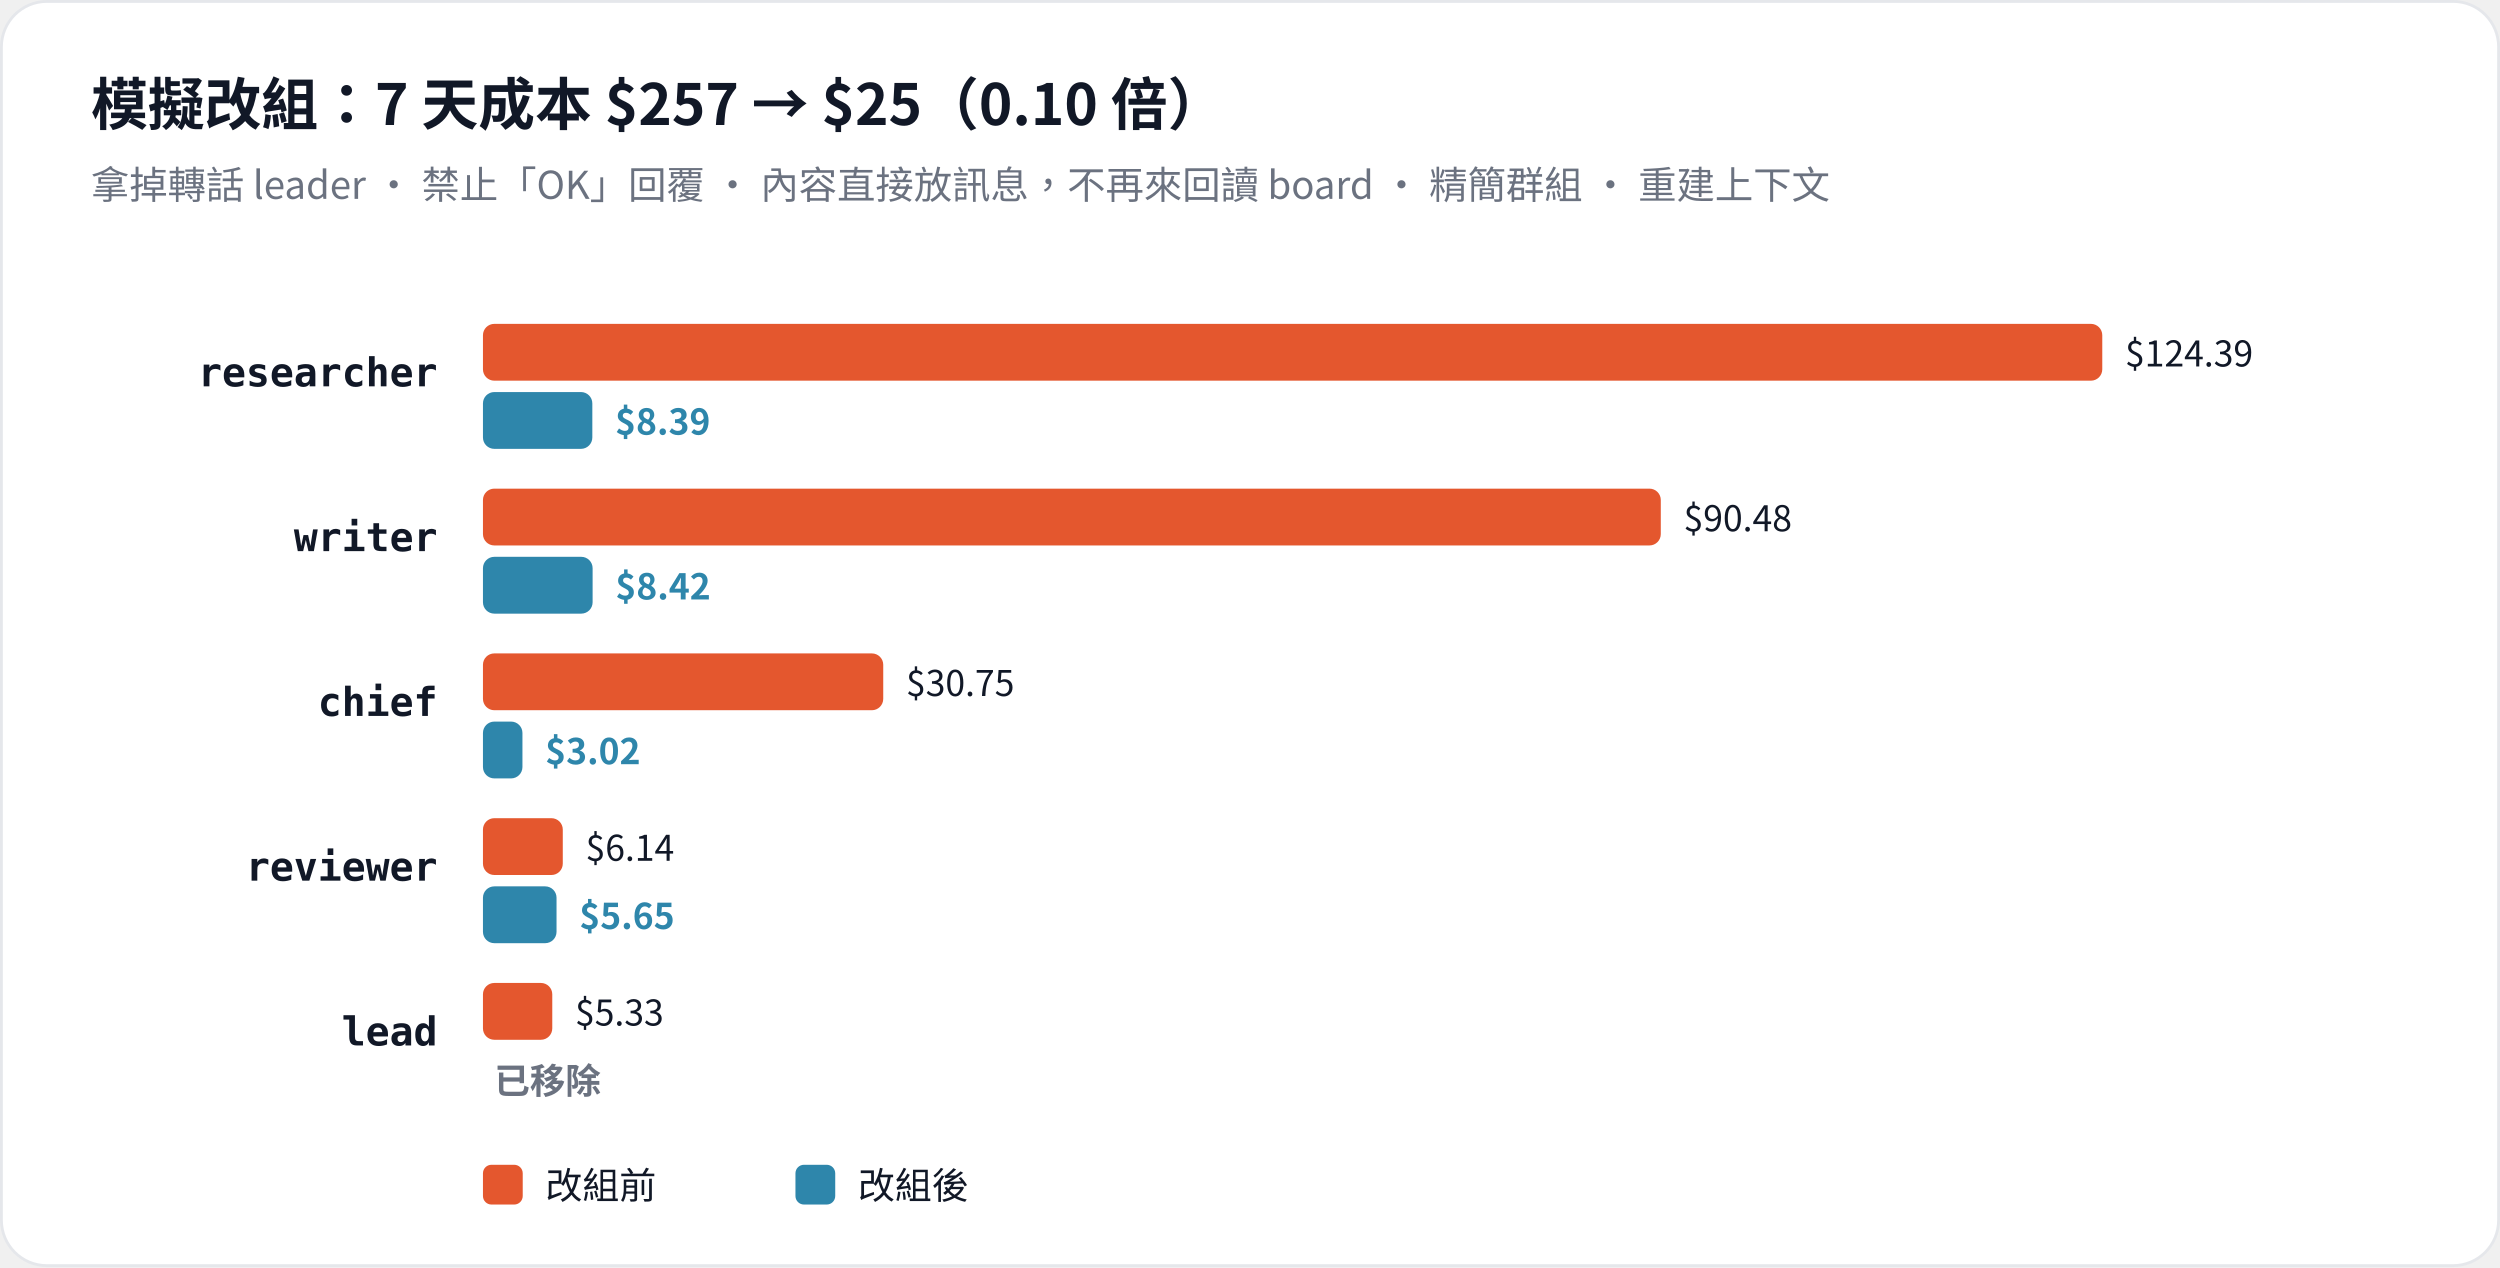
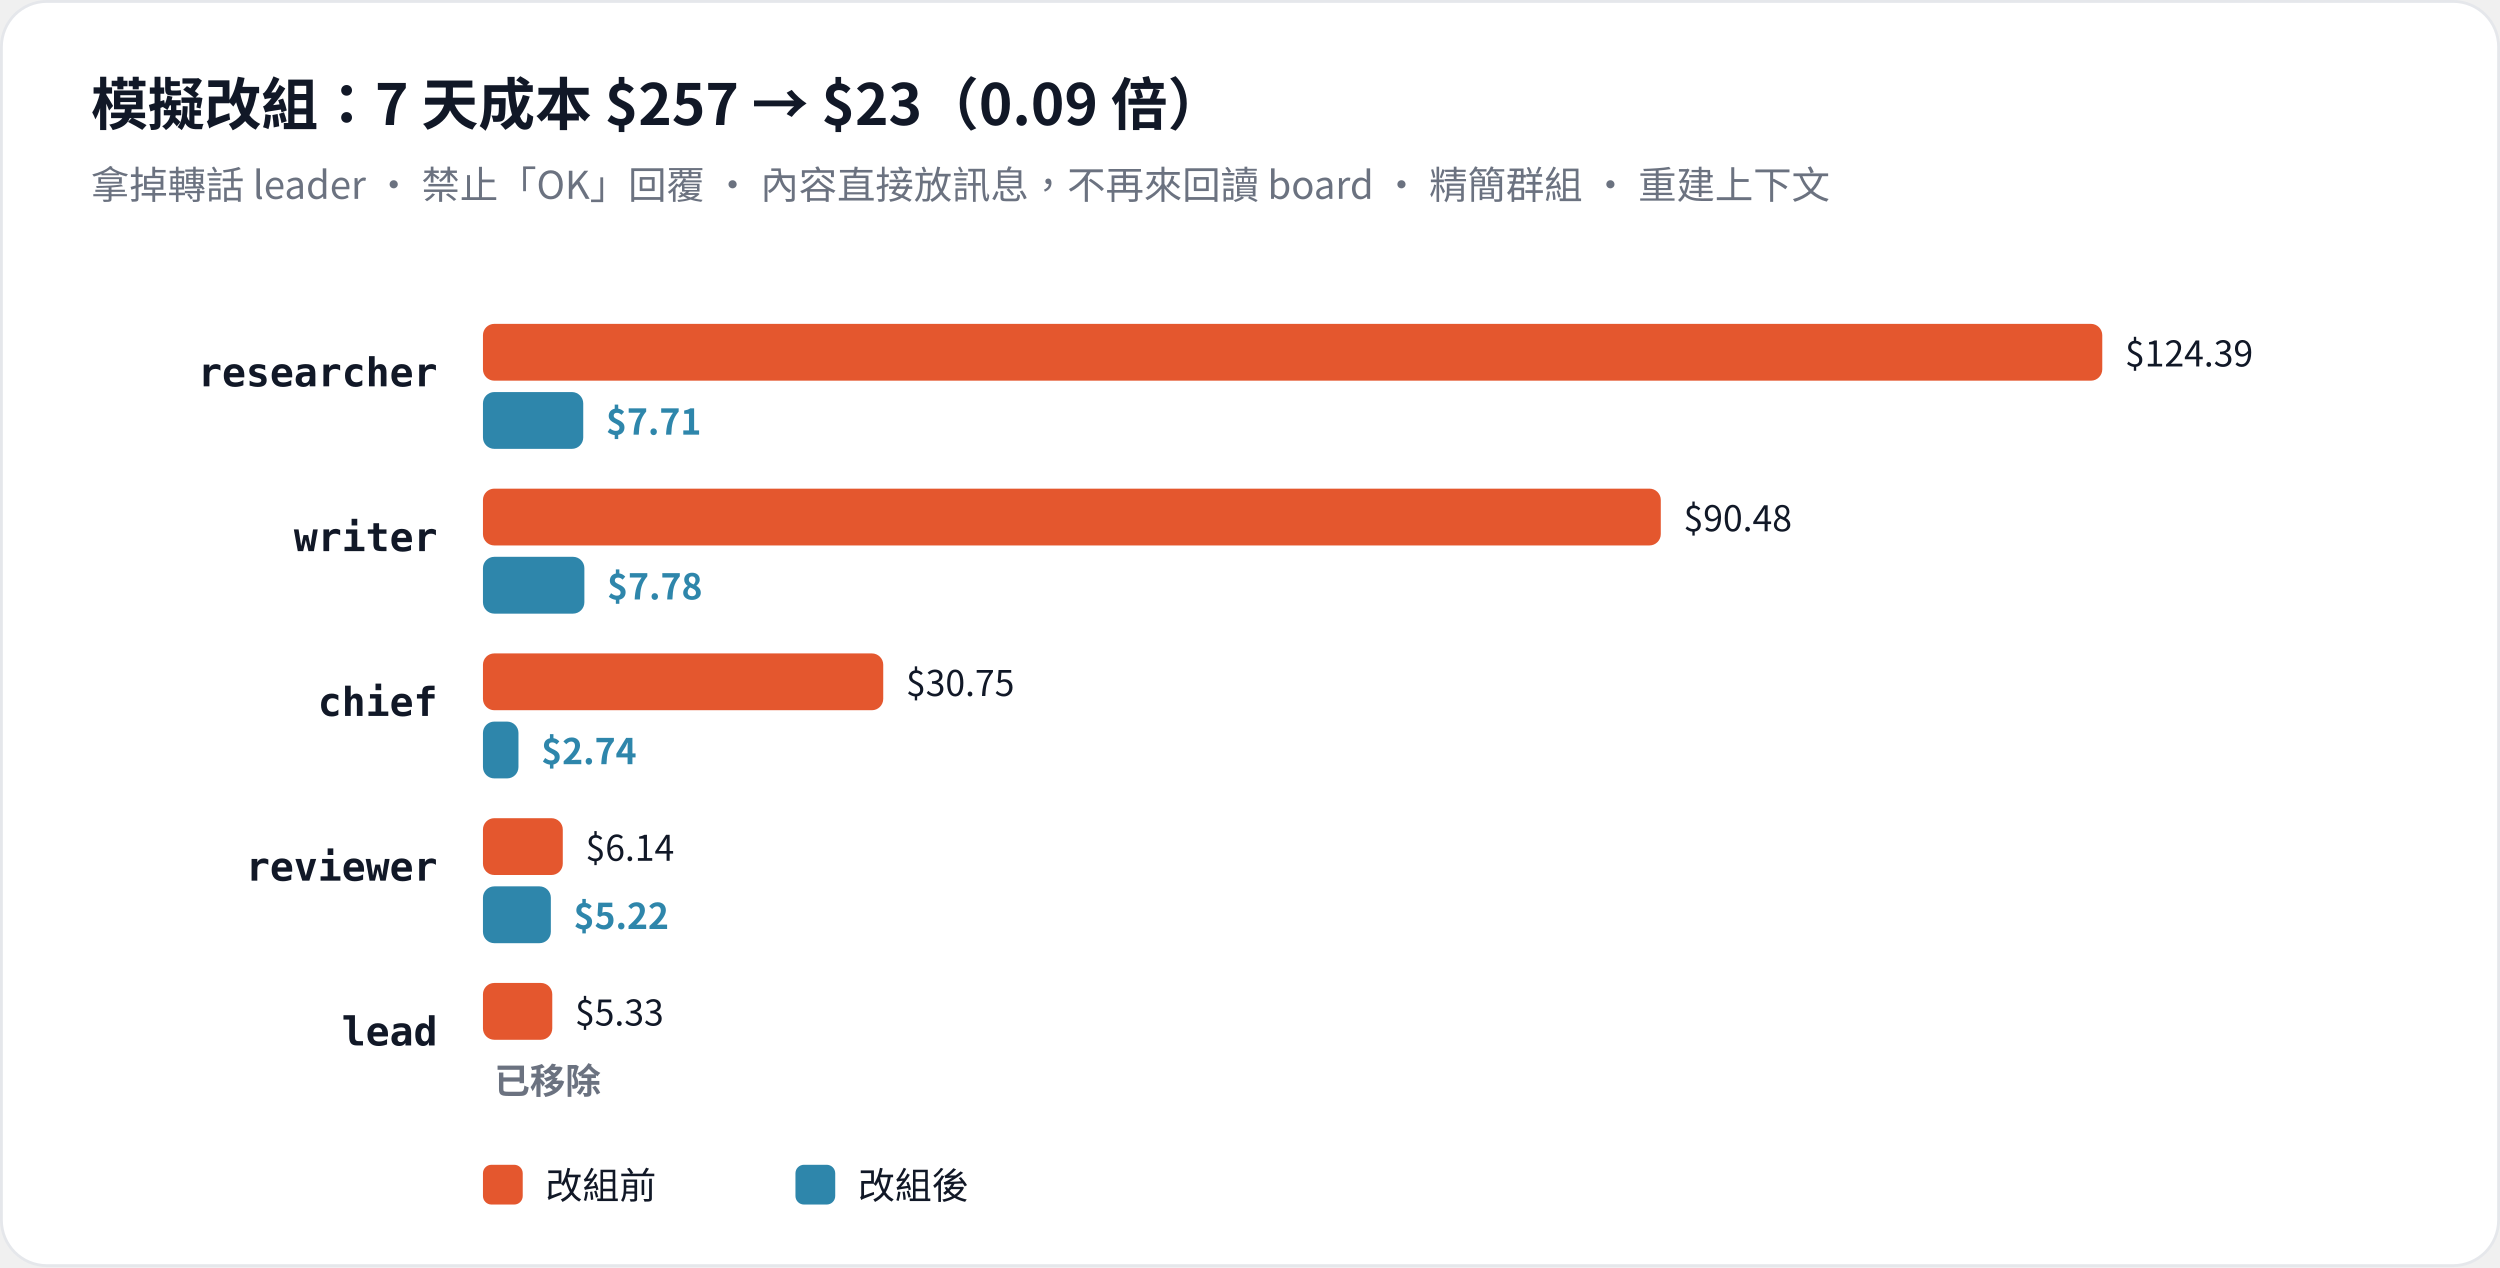
- <svg xmlns="http://www.w3.org/2000/svg" viewBox="0 0 880 446" width="880" height="446" role="img" aria-label="模擬改組：7 天成本 $257 → $25（0.10 倍）">
+ <svg xmlns="http://www.w3.org/2000/svg" viewBox="0 0 880 446" width="880" height="446" role="img" aria-label="模擬改組：7 天成本 $257 → $23（0.09 倍）">
  <rect x="0.5" y="0.5" width="879.0" height="445.0" rx="16" fill="#FFFFFF" stroke="#E5E7EB" />
-   <text x="32.0" y="44.0" font-family="'Noto Sans CJK TC', 'Noto Sans TC', 'PingFang TC', 'Microsoft JhengHei', Inter, -apple-system, 'Segoe UI', Helvetica, Arial, sans-serif" font-size="20" font-weight="700" fill="#111827" text-anchor="start">模擬改組：7 天成本 $257 → $25（0.10 倍）</text>
+   <text x="32.0" y="44.0" font-family="'Noto Sans CJK TC', 'Noto Sans TC', 'PingFang TC', 'Microsoft JhengHei', Inter, -apple-system, 'Segoe UI', Helvetica, Arial, sans-serif" font-size="20" font-weight="700" fill="#111827" text-anchor="start">模擬改組：7 天成本 $257 → $23（0.09 倍）</text>
  <text x="32.0" y="70.0" font-family="'Noto Sans CJK TC', 'Noto Sans TC', 'PingFang TC', 'Microsoft JhengHei', Inter, -apple-system, 'Segoe UI', Helvetica, Arial, sans-serif" font-size="13.5" font-weight="400" fill="#6B7280" text-anchor="start">拿掉轉話 leader · 禁止「OK」回覆 · 內容直接放訊息，不再來回讀 board · 精簡群組 · 重建上下文</text>
  <text x="154.0" y="136.0" font-family="'JetBrains Mono', 'SF Mono', Menlo, Consolas, monospace" font-size="14" font-weight="600" fill="#111827" text-anchor="end">researcher</text>
  <rect x="170.0" y="114.0" width="570.0" height="20.0" rx="4" fill="#E4572E" />
  <text x="748.0" y="129.0" font-family="'Noto Sans CJK TC', 'Noto Sans TC', 'PingFang TC', 'Microsoft JhengHei', Inter, -apple-system, 'Segoe UI', Helvetica, Arial, sans-serif" font-size="12.5" font-weight="500" fill="#111827" text-anchor="start">$124.39</text>
-   <rect x="170.0" y="138.0" width="38.5" height="20.0" rx="4" fill="#2E86AB" />
-   <text x="216.5" y="153.0" font-family="'Noto Sans CJK TC', 'Noto Sans TC', 'PingFang TC', 'Microsoft JhengHei', Inter, -apple-system, 'Segoe UI', Helvetica, Arial, sans-serif" font-size="12.5" font-weight="600" fill="#2E86AB" text-anchor="start">$8.39</text>
+   <rect x="170.0" y="138.0" width="35.3" height="20.0" rx="4" fill="#2E86AB" />
+   <text x="213.3" y="153.0" font-family="'Noto Sans CJK TC', 'Noto Sans TC', 'PingFang TC', 'Microsoft JhengHei', Inter, -apple-system, 'Segoe UI', Helvetica, Arial, sans-serif" font-size="12.5" font-weight="600" fill="#2E86AB" text-anchor="start">$7.71</text>
  <text x="154.0" y="194.0" font-family="'JetBrains Mono', 'SF Mono', Menlo, Consolas, monospace" font-size="14" font-weight="600" fill="#111827" text-anchor="end">writer</text>
  <rect x="170.0" y="172.0" width="414.6" height="20.0" rx="4" fill="#E4572E" />
  <text x="592.6" y="187.0" font-family="'Noto Sans CJK TC', 'Noto Sans TC', 'PingFang TC', 'Microsoft JhengHei', Inter, -apple-system, 'Segoe UI', Helvetica, Arial, sans-serif" font-size="12.5" font-weight="500" fill="#111827" text-anchor="start">$90.48</text>
-   <rect x="170.0" y="196.0" width="38.6" height="20.0" rx="4" fill="#2E86AB" />
-   <text x="216.6" y="211.0" font-family="'Noto Sans CJK TC', 'Noto Sans TC', 'PingFang TC', 'Microsoft JhengHei', Inter, -apple-system, 'Segoe UI', Helvetica, Arial, sans-serif" font-size="12.5" font-weight="600" fill="#2E86AB" text-anchor="start">$8.42</text>
+   <rect x="170.0" y="196.0" width="35.7" height="20.0" rx="4" fill="#2E86AB" />
+   <text x="213.7" y="211.0" font-family="'Noto Sans CJK TC', 'Noto Sans TC', 'PingFang TC', 'Microsoft JhengHei', Inter, -apple-system, 'Segoe UI', Helvetica, Arial, sans-serif" font-size="12.5" font-weight="600" fill="#2E86AB" text-anchor="start">$7.78</text>
  <text x="154.0" y="252.0" font-family="'JetBrains Mono', 'SF Mono', Menlo, Consolas, monospace" font-size="14" font-weight="600" fill="#111827" text-anchor="end">chief</text>
  <rect x="170.0" y="230.0" width="140.9" height="20.0" rx="4" fill="#E4572E" />
  <text x="318.9" y="245.0" font-family="'Noto Sans CJK TC', 'Noto Sans TC', 'PingFang TC', 'Microsoft JhengHei', Inter, -apple-system, 'Segoe UI', Helvetica, Arial, sans-serif" font-size="12.5" font-weight="500" fill="#111827" text-anchor="start">$30.75</text>
-   <rect x="170.0" y="254.0" width="13.9" height="20.0" rx="4" fill="#2E86AB" />
-   <text x="191.9" y="269.0" font-family="'Noto Sans CJK TC', 'Noto Sans TC', 'PingFang TC', 'Microsoft JhengHei', Inter, -apple-system, 'Segoe UI', Helvetica, Arial, sans-serif" font-size="12.5" font-weight="600" fill="#2E86AB" text-anchor="start">$3.02</text>
+   <rect x="170.0" y="254.0" width="12.5" height="20.0" rx="4" fill="#2E86AB" />
+   <text x="190.5" y="269.0" font-family="'Noto Sans CJK TC', 'Noto Sans TC', 'PingFang TC', 'Microsoft JhengHei', Inter, -apple-system, 'Segoe UI', Helvetica, Arial, sans-serif" font-size="12.5" font-weight="600" fill="#2E86AB" text-anchor="start">$2.74</text>
  <text x="154.0" y="310.0" font-family="'JetBrains Mono', 'SF Mono', Menlo, Consolas, monospace" font-size="14" font-weight="600" fill="#111827" text-anchor="end">reviewer</text>
  <rect x="170.0" y="288.0" width="28.1" height="20.0" rx="4" fill="#E4572E" />
  <text x="206.1" y="303.0" font-family="'Noto Sans CJK TC', 'Noto Sans TC', 'PingFang TC', 'Microsoft JhengHei', Inter, -apple-system, 'Segoe UI', Helvetica, Arial, sans-serif" font-size="12.5" font-weight="500" fill="#111827" text-anchor="start">$6.14</text>
-   <rect x="170.0" y="312.0" width="25.9" height="20.0" rx="4" fill="#2E86AB" />
-   <text x="203.9" y="327.0" font-family="'Noto Sans CJK TC', 'Noto Sans TC', 'PingFang TC', 'Microsoft JhengHei', Inter, -apple-system, 'Segoe UI', Helvetica, Arial, sans-serif" font-size="12.5" font-weight="600" fill="#2E86AB" text-anchor="start">$5.65</text>
+   <rect x="170.0" y="312.0" width="23.9" height="20.0" rx="4" fill="#2E86AB" />
+   <text x="201.9" y="327.0" font-family="'Noto Sans CJK TC', 'Noto Sans TC', 'PingFang TC', 'Microsoft JhengHei', Inter, -apple-system, 'Segoe UI', Helvetica, Arial, sans-serif" font-size="12.5" font-weight="600" fill="#2E86AB" text-anchor="start">$5.22</text>
  <text x="154.0" y="368.0" font-family="'JetBrains Mono', 'SF Mono', Menlo, Consolas, monospace" font-size="14" font-weight="600" fill="#111827" text-anchor="end">lead</text>
  <rect x="170.0" y="346.0" width="24.4" height="20.0" rx="4" fill="#E4572E" />
  <text x="202.4" y="361.0" font-family="'Noto Sans CJK TC', 'Noto Sans TC', 'PingFang TC', 'Microsoft JhengHei', Inter, -apple-system, 'Segoe UI', Helvetica, Arial, sans-serif" font-size="12.5" font-weight="500" fill="#111827" text-anchor="start">$5.33</text>
  <text x="174.0" y="385.0" font-family="'Noto Sans CJK TC', 'Noto Sans TC', 'PingFang TC', 'Microsoft JhengHei', Inter, -apple-system, 'Segoe UI', Helvetica, Arial, sans-serif" font-size="12.5" font-weight="600" fill="#6B7280" text-anchor="start">已移除</text>
  <rect x="170.0" y="410.0" width="14.0" height="14.0" rx="3" fill="#E4572E" />
  <text x="192.0" y="422.0" font-family="'Noto Sans CJK TC', 'Noto Sans TC', 'PingFang TC', 'Microsoft JhengHei', Inter, -apple-system, 'Segoe UI', Helvetica, Arial, sans-serif" font-size="13" font-weight="500" fill="#111827" text-anchor="start">改組前</text>
  <rect x="280.0" y="410.0" width="14.0" height="14.0" rx="3" fill="#2E86AB" />
  <text x="302.0" y="422.0" font-family="'Noto Sans CJK TC', 'Noto Sans TC', 'PingFang TC', 'Microsoft JhengHei', Inter, -apple-system, 'Segoe UI', Helvetica, Arial, sans-serif" font-size="13" font-weight="500" fill="#111827" text-anchor="start">改組後</text>
</svg>
